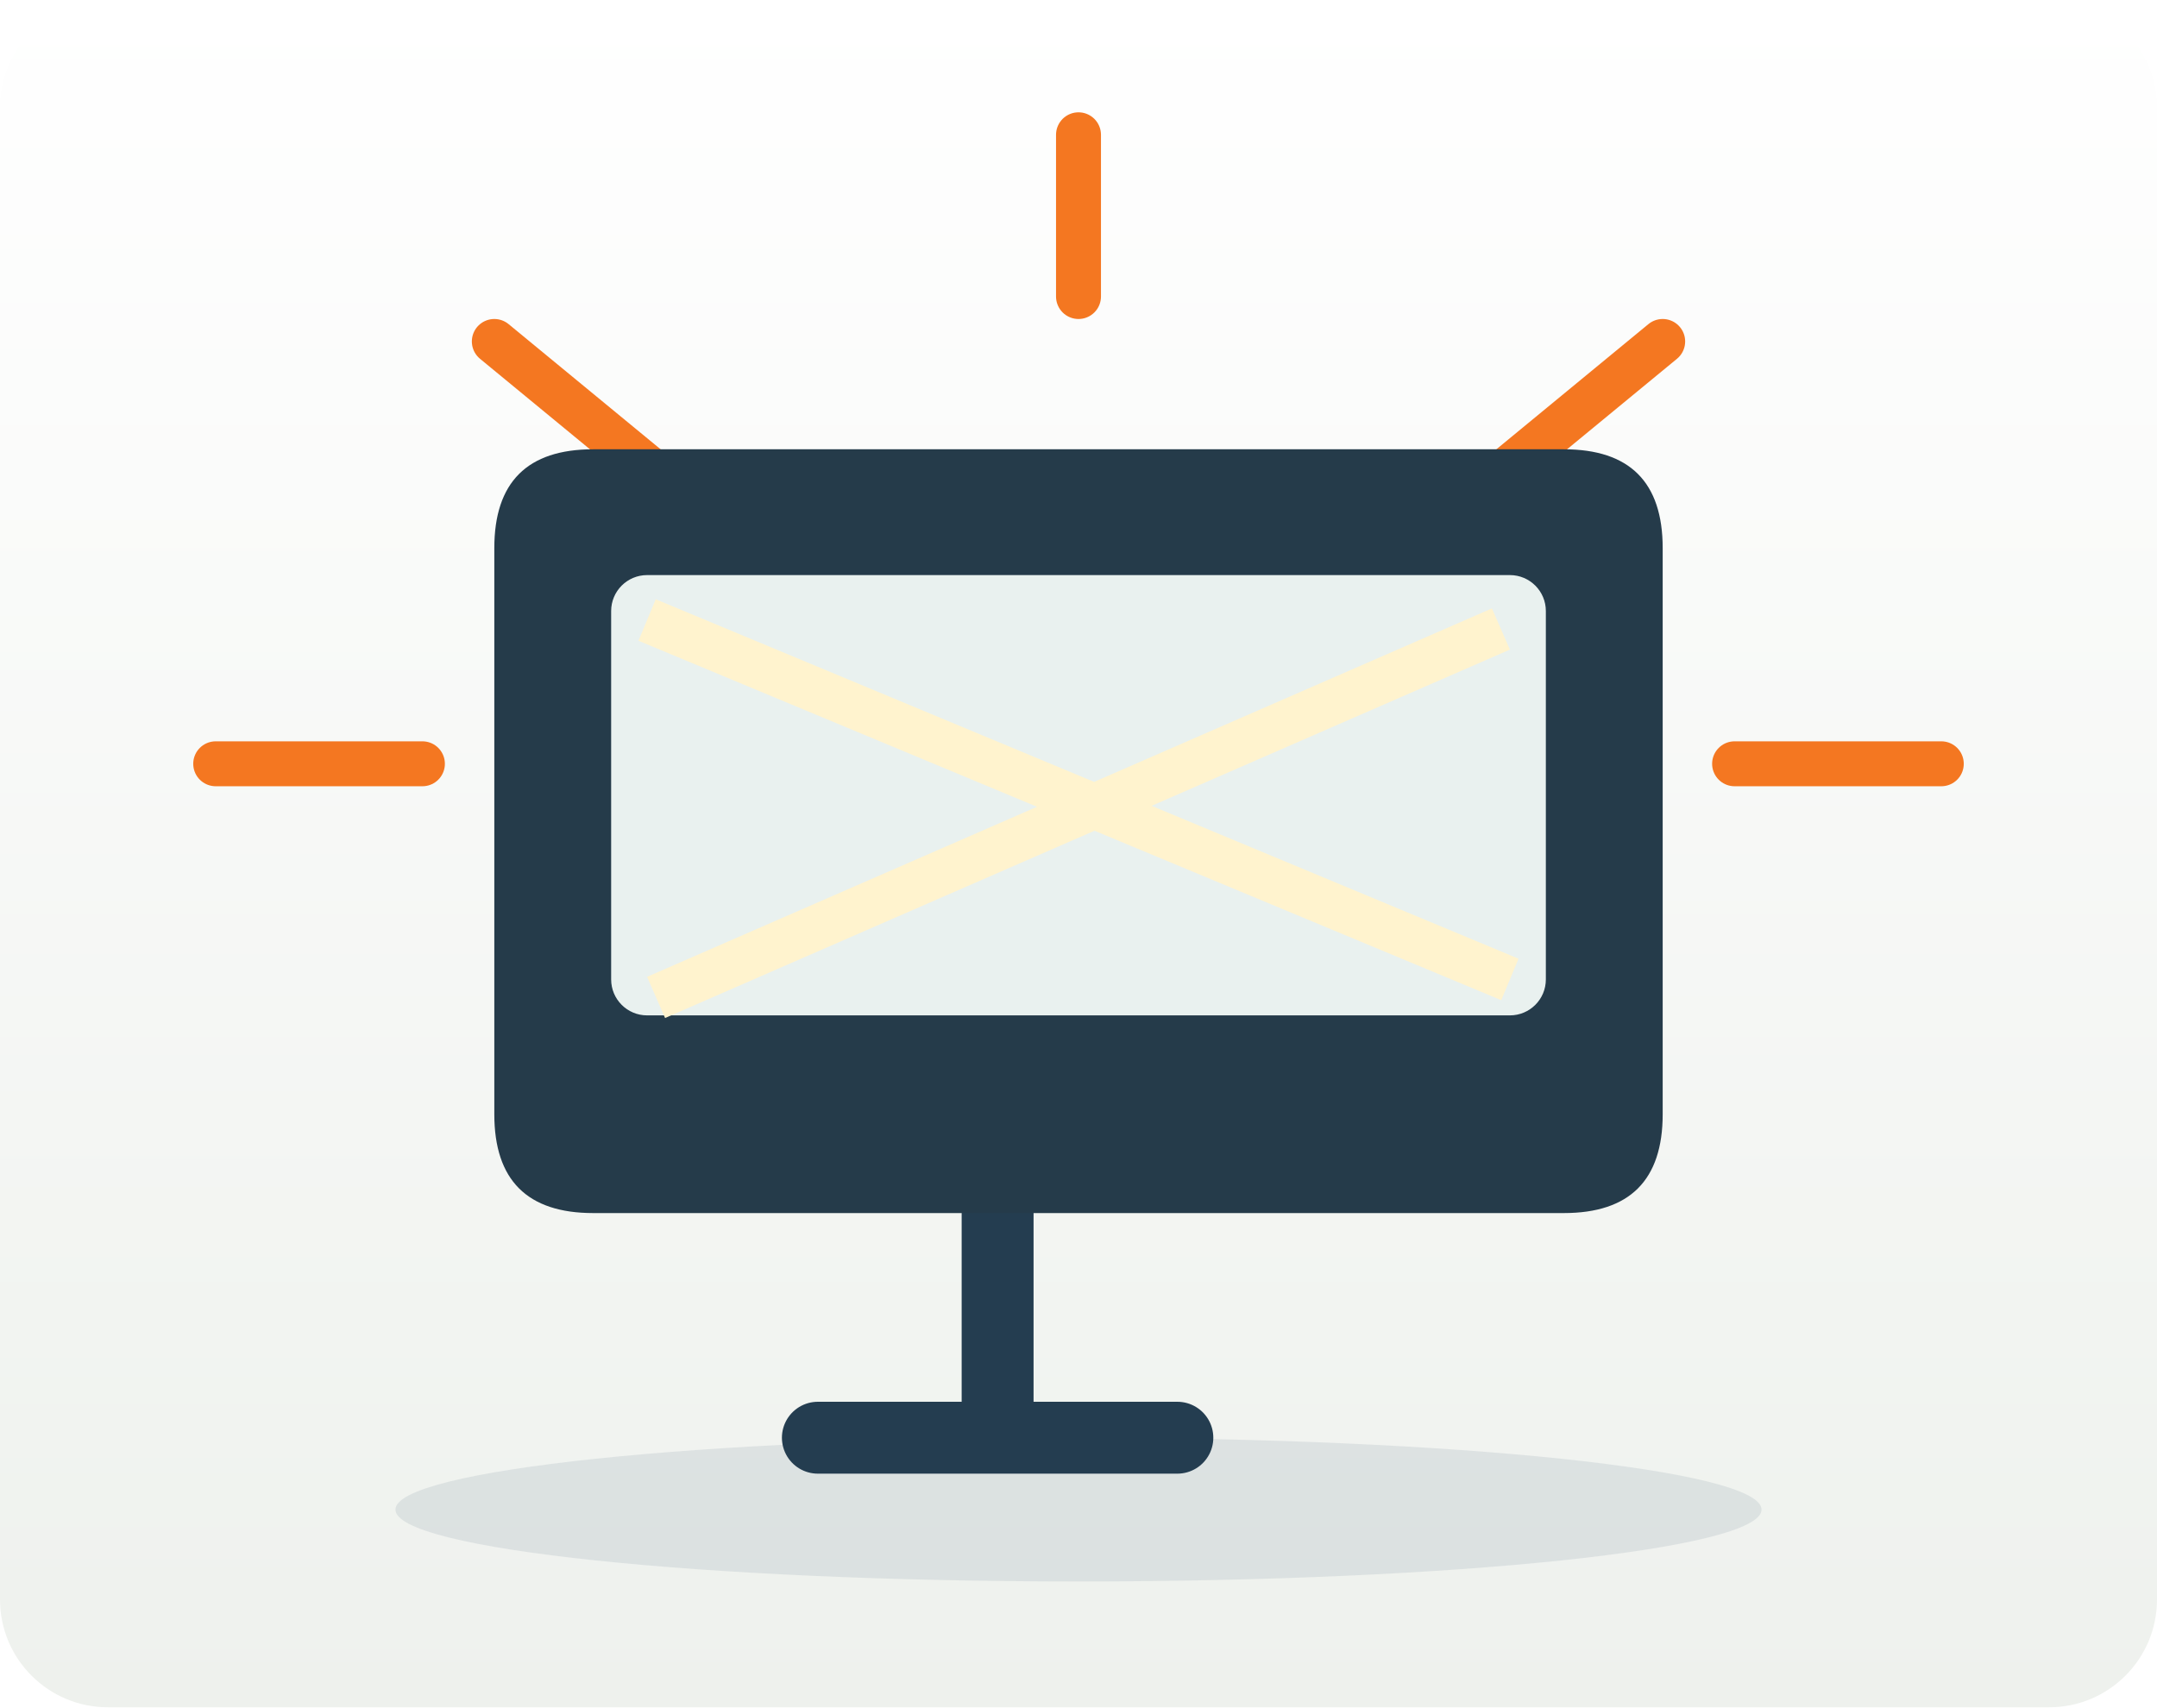
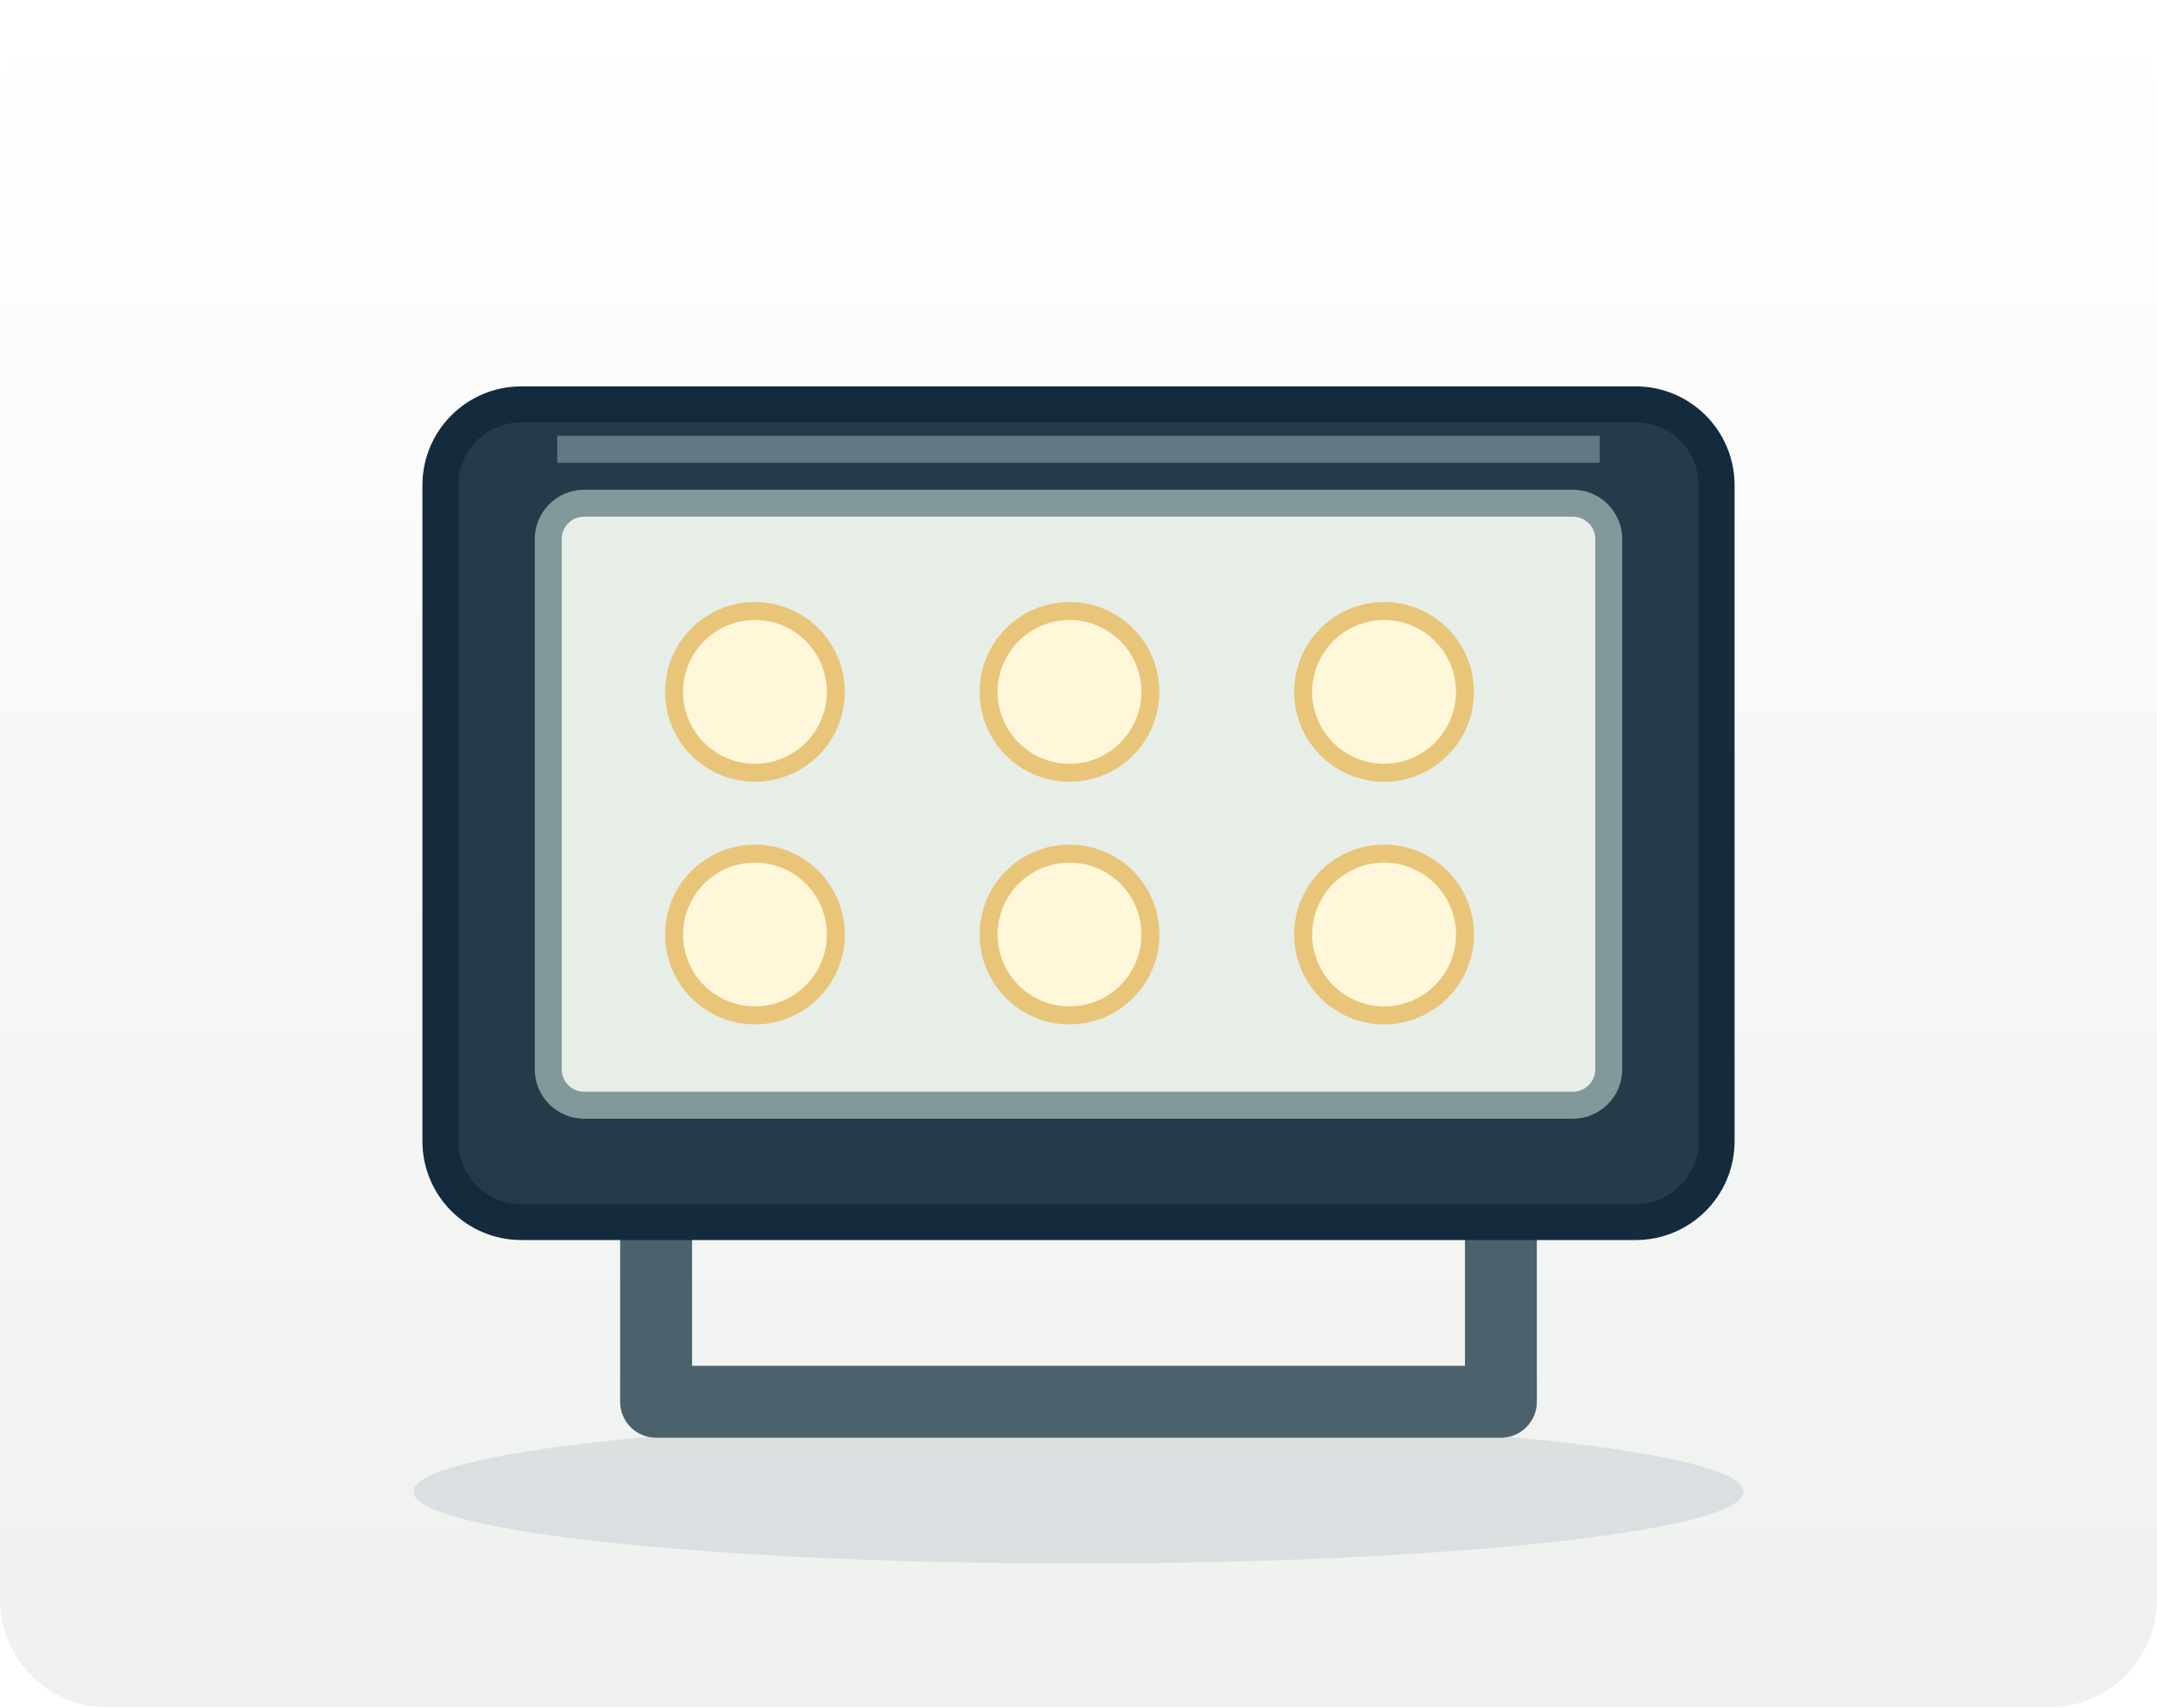
- <svg xmlns="http://www.w3.org/2000/svg" viewBox="0 0 240 190" role="img" aria-label="Illustrative drawing of an electrical product">
+ <svg xmlns="http://www.w3.org/2000/svg" viewBox="0 0 240 190" role="img" aria-label="Outdoor LED floodlight illustration">
  <defs>
    <linearGradient id="bg" x2="0" y2="1">
      <stop stop-color="#fff" />
      <stop offset="1" stop-color="#eef1ed" />
    </linearGradient>
  </defs>
  <rect width="240" height="190" rx="12" fill="url(#bg)" />
-   <ellipse cx="120" cy="168" rx="76" ry="8" fill="#17365a" opacity=".09" />
-   <path d="M111 128v32m-20 0h40" stroke="#243d50" stroke-width="8" stroke-linecap="round" />
-   <path d="M72 52 55 38m113 14 17-14M120 33V15M47 85H24m192 0h-23" stroke="#f47721" stroke-width="5" stroke-linecap="round" />
-   <path d="M55 61q0-11 11-11h108q11 0 11 11v63q0 11-11 11H66q-11 0-11-11z" fill="#253b4a" />
-   <rect x="68" y="64" width="104" height="49" rx="4" fill="#e9f1ef" />
-   <path d="m72 69 96 40m-1-39-94 41" stroke="#fff3ce" stroke-width="5" />
+   <ellipse cx="120" cy="166" rx="74" ry="8" fill="#17365a" opacity=".1" />
+   <path d="M73 132v24h94v-24" fill="none" stroke="#4b626d" stroke-width="8" stroke-linecap="round" stroke-linejoin="round" />
+   <circle cx="76" cy="129" r="6" fill="#718891" />
+   <circle cx="164" cy="129" r="6" fill="#718891" />
+   <rect x="49" y="45" width="142" height="91" rx="9" fill="#253b4a" stroke="#142b3d" stroke-width="4" />
+   <rect x="61" y="56" width="118" height="67" rx="4" fill="#e7eee8" stroke="#82989a" stroke-width="3" />
+   <g fill="#fff7d9" stroke="#e8c579" stroke-width="2">
+     <circle cx="84" cy="77" r="9" />
+     <circle cx="119" cy="77" r="9" />
+     <circle cx="154" cy="77" r="9" />
+     <circle cx="84" cy="104" r="9" />
+     <circle cx="119" cy="104" r="9" />
+     <circle cx="154" cy="104" r="9" />
+   </g>
+   <path d="M62 50h116" stroke="#607985" stroke-width="3" />
</svg>
